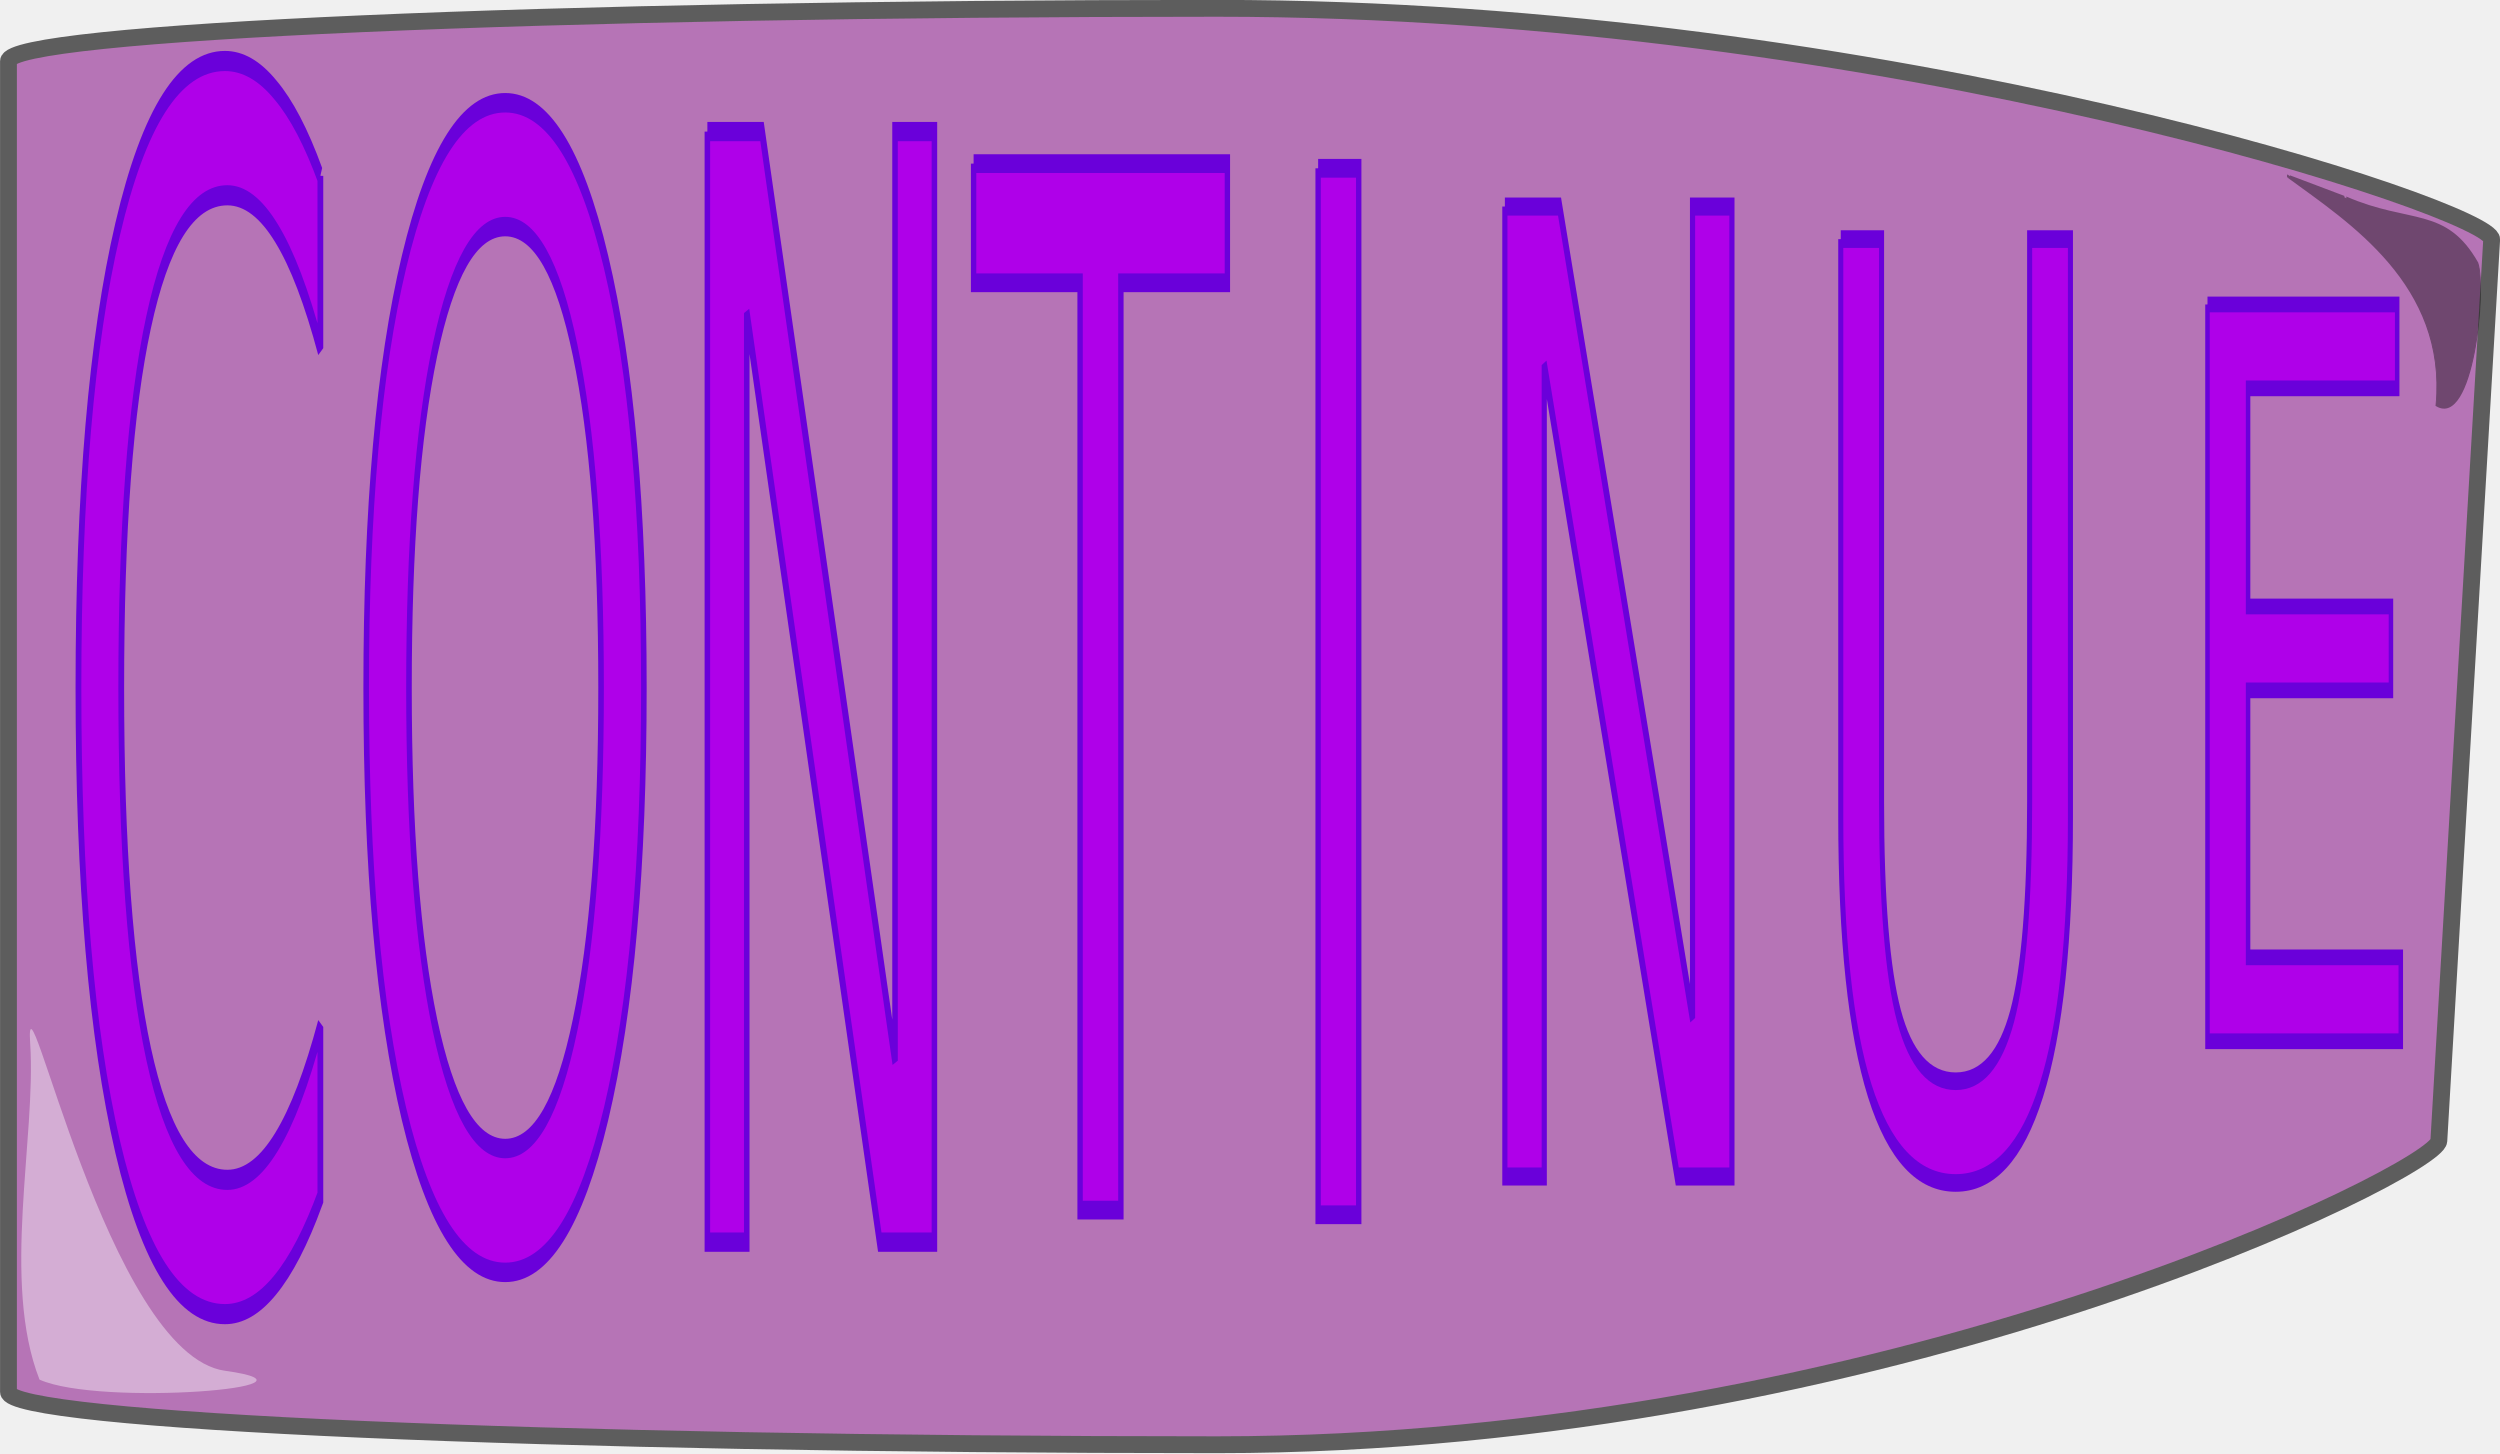
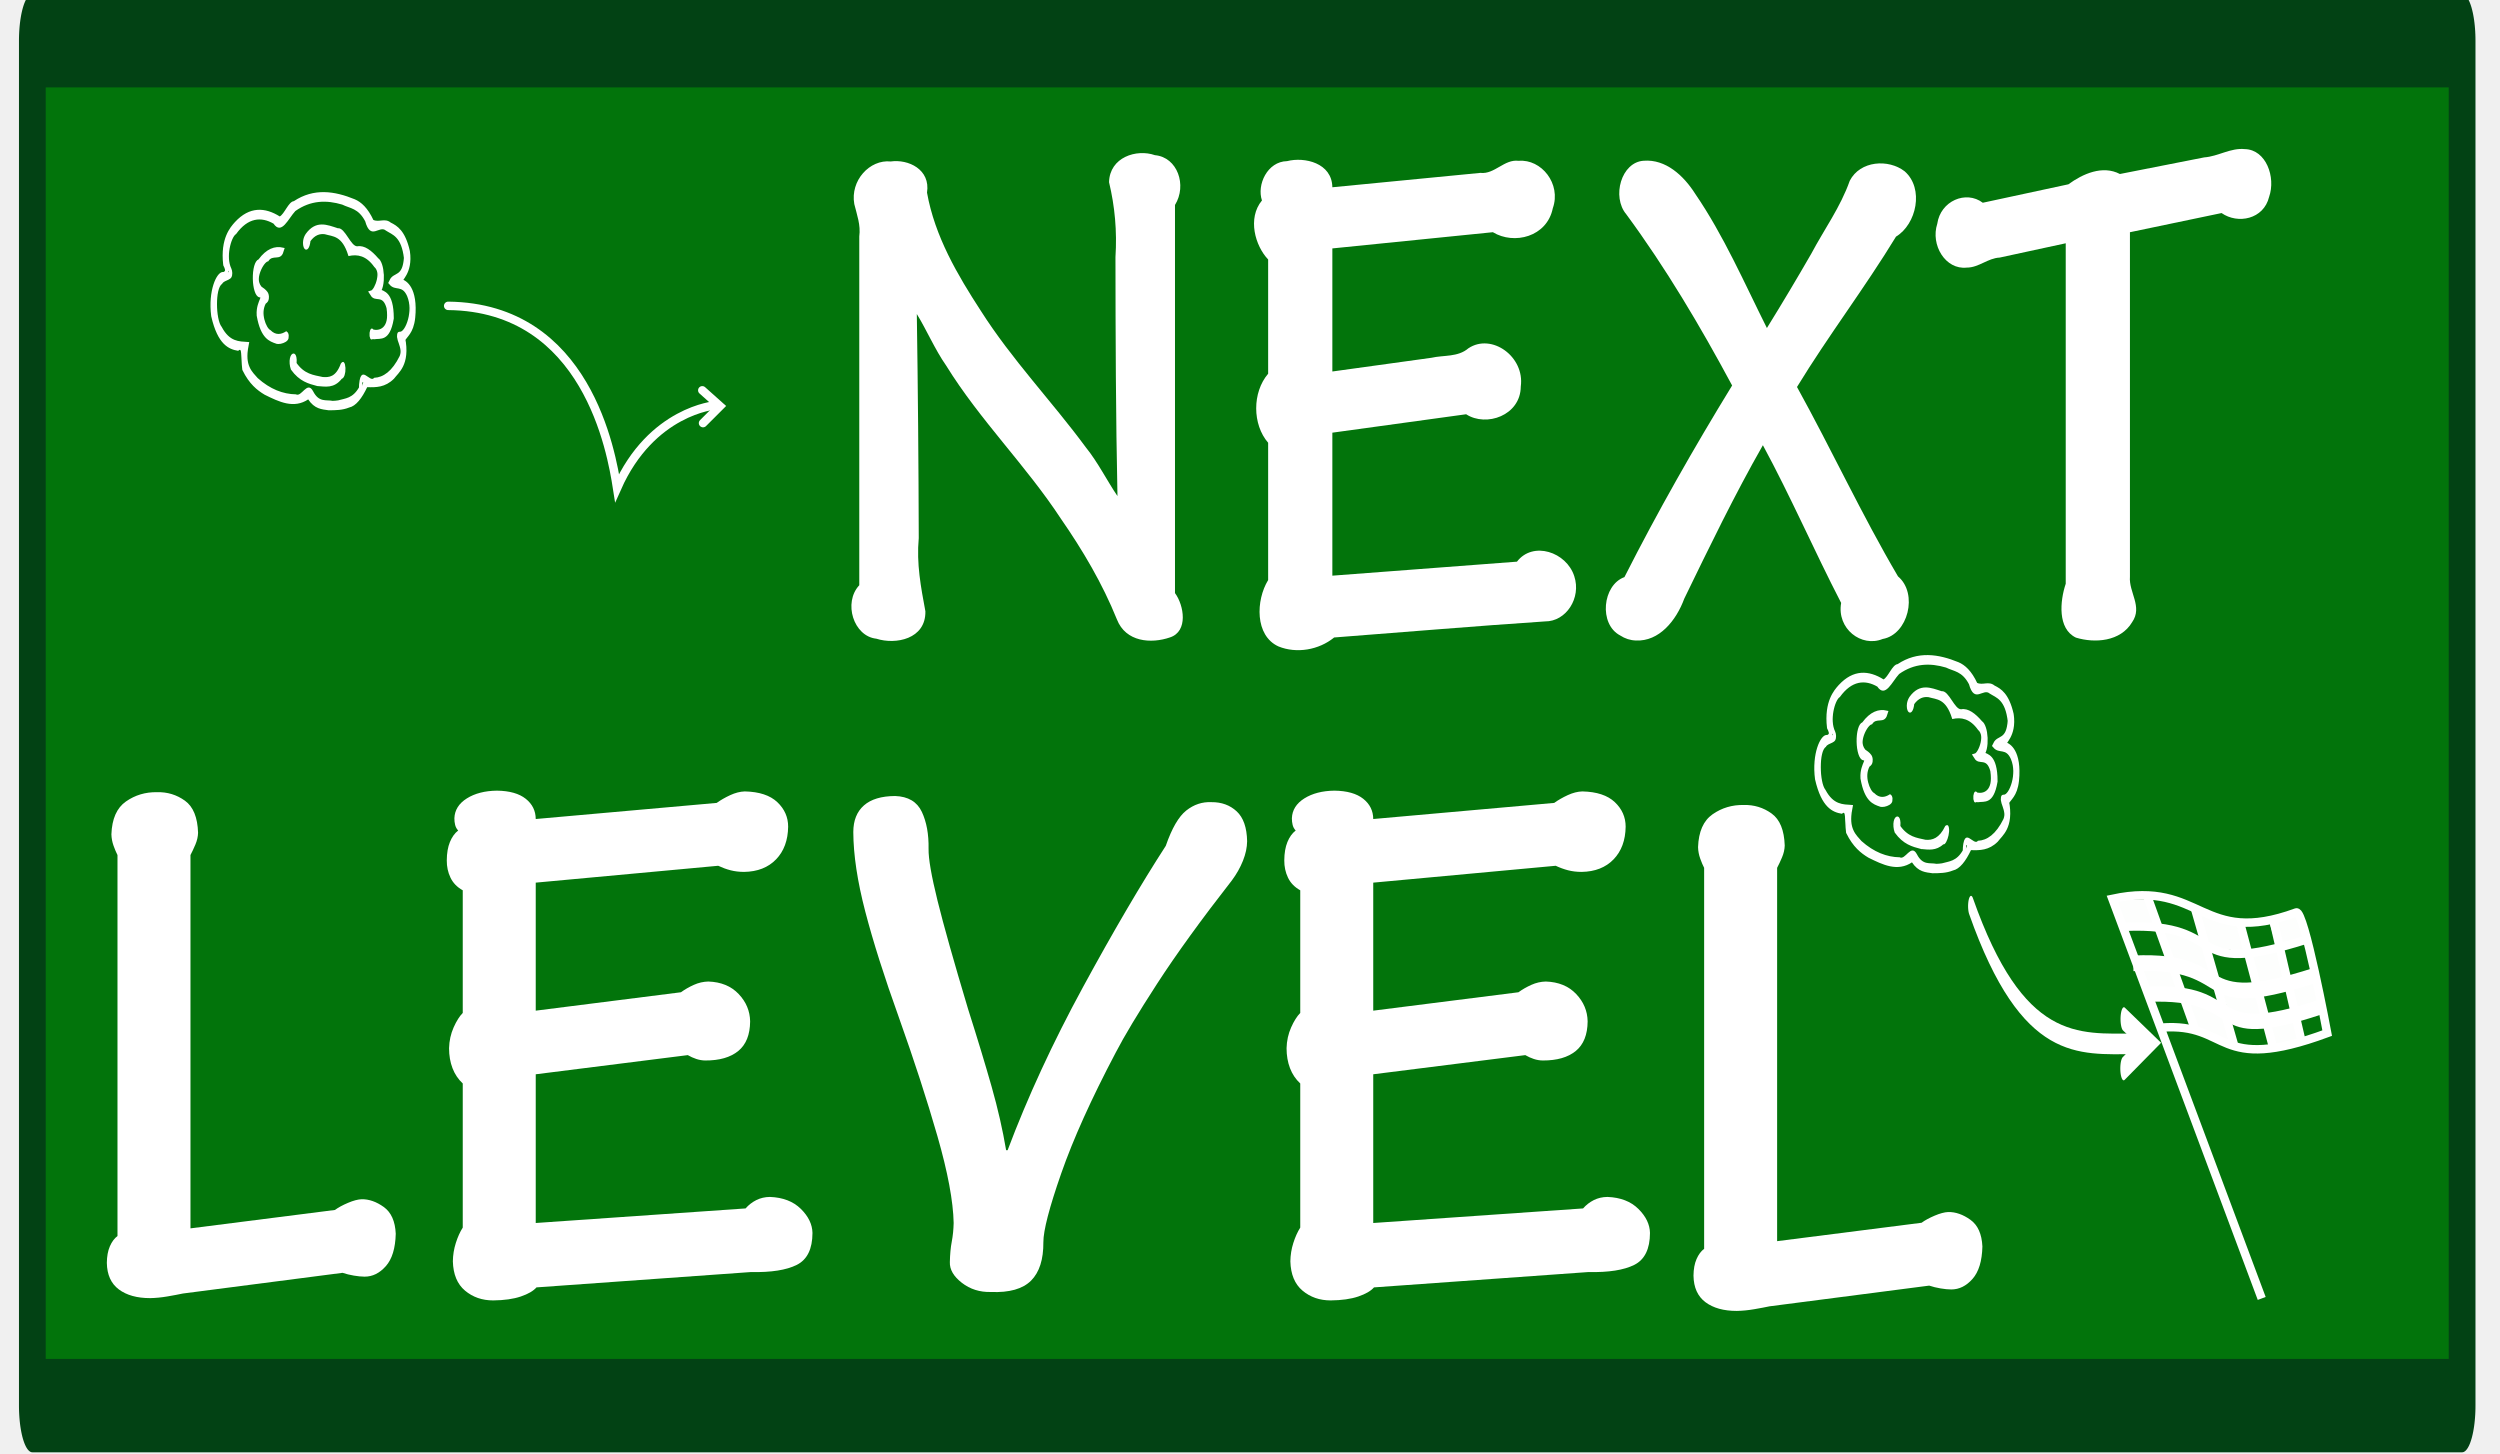
<svg xmlns="http://www.w3.org/2000/svg" width="296.034" height="172.062" id="svg3930" version="1.1">
  <defs id="defs3932" />
  <g id="layer1" transform="translate(600.875,-327.8125)">
    <g id="g4469">
-       <path style="fill:#800080;fill-opacity:0.516;stroke:#5d5d5d;stroke-width:1.993;stroke-linecap:round;stroke-miterlimit:4;stroke-opacity:1" d="m -456.76,328.798 c 79.284,0 151.135,23.911 150.932,27.371 l -6.256,106.747 c -0.203,3.46 -65.392,35.973 -144.676,35.973 -79.284,0 -143.112,-2.79 -143.112,-6.256 l 0,-157.579 c 0,-3.466 63.828,-6.256 143.112,-6.256 z" id="rect2992" />
      <g transform="scale(0.5354159,1.867707)" style="font-size:470.233px;font-style:normal;font-weight:normal;line-height:125%;letter-spacing:0px;word-spacing:0px;fill:#af00e9;fill-opacity:1;stroke:#6a00da;stroke-width:6.141;stroke-miterlimit:4;stroke-opacity:1;font-family:Sans" id="text2995">
-         <path style="opacity:0.412;fill:#ffffff;stroke:none" d="m -1115.585,241.667 c 1.364,6.006 -6.441,15.093 2.066,21.317 13.324,1.722 66.953,0.473 41.027,-0.56 -25.925,-1.033 -44.457,-26.764 -43.093,-20.758 z" id="path3834" />
-         <path d="m -1051.405,186.666 0,10.925 c -3.022,-3.248 -6.251,-5.676 -9.688,-7.283 -3.407,-1.607 -7.036,-2.411 -10.887,-2.411 -7.584,7e-5 -13.391,2.684 -17.42,8.053 -4.029,5.334 -6.044,13.062 -6.044,23.184 0,10.087 2.014,17.815 6.044,23.184 4.029,5.334 9.836,8.001 17.42,8.001 3.851,1e-5 7.481,-0.804 10.887,-2.411 3.437,-1.607 6.666,-4.035 9.688,-7.283 l 0,10.823 c -3.14,2.462 -6.473,4.308 -9.999,5.539 -3.496,1.231 -7.199,1.846 -11.11,1.846 -10.043,0 -17.953,-3.539 -23.73,-10.617 -5.777,-7.112 -8.665,-16.806 -8.665,-29.082 0,-12.31 2.889,-22.004 8.665,-29.082 5.777,-7.112 13.687,-10.669 23.73,-10.669 3.97,8e-5 7.703,0.616 11.198,1.847 3.525,1.197 6.829,3.009 9.91,5.437" id="path3818" style="stroke-width:1.277" />
-         <path d="m -1010.521,189.882 c -6.518,7e-5 -11.702,2.617 -15.554,7.851 -3.822,5.234 -5.733,12.367 -5.733,21.399 0,9 1.911,16.117 5.733,21.351 3.851,5.234 9.036,7.851 15.554,7.851 6.518,1e-5 11.672,-2.617 15.465,-7.851 3.822,-5.234 5.733,-12.351 5.733,-21.351 -5e-5,-9.032 -1.911,-16.165 -5.733,-21.399 -3.792,-5.234 -8.947,-7.851 -15.465,-7.851 m 0,-7.851 c 9.302,7e-5 16.738,3.367 22.308,10.101 5.57,6.702 8.354,15.702 8.354,27 -7e-5,11.266 -2.785,20.266 -8.354,27 -5.57,6.702 -13.006,10.053 -22.308,10.053 -9.332,-10e-6 -16.798,-3.351 -22.397,-10.053 -5.57,-6.702 -8.354,-15.702 -8.354,-27 0,-11.298 2.785,-20.298 8.354,-27 5.599,-6.734 13.065,-10.101 22.397,-10.101" id="path3820" style="stroke-width:1.234" />
-         <path d="m -965.816,183.858 12.087,0 29.418,58.903 0,-58.903 8.71,0 0,70.41 -12.087,0 -29.418,-58.903 0,58.903 -8.71,0 0,-70.41" id="path3822" style="stroke-width:1.224" />
-         <path d="m -906.935,185.89 56.126,0 0,7.555 -23.552,0 0,58.792 -9.021,0 0,-58.792 -23.552,0 0,-7.555" id="path3824" style="stroke-width:1.189" />
-         <path d="m -830.738,186.186 8.977,0 0,66.347 -8.977,0 0,-66.347" id="path3826" style="stroke-width:1.189" />
-         <path d="m -789.438,188.612 12.087,0 29.418,51.444 0,-51.444 8.71,0 0,61.494 -12.087,0 -29.418,-51.444 0,51.444 -8.71,0 0,-61.494" id="path3828" style="stroke-width:1.144" />
-         <path d="m -715.151,190.676 9.021,0 0,35.66 c -2e-5,6.291 1.289,10.825 3.866,13.604 2.577,2.752 6.755,4.128 12.532,4.128 5.747,1e-5 9.91,-1.376 12.487,-4.128 2.577,-2.778 3.866,-7.313 3.866,-13.604 l 0,-35.66 9.021,0 0,36.643 c -5e-5,7.654 -2.148,13.433 -6.444,17.339 -4.266,3.905 -10.576,5.858 -18.931,5.858 -8.384,-1e-5 -14.724,-1.953 -19.02,-5.858 -4.266,-3.905 -6.399,-9.685 -6.399,-17.339 l 0,-36.643" id="path3830" style="stroke-width:1.118" />
-         <path style="opacity:0.387;fill:#000000;stroke:#000000;stroke-width:0.194px;stroke-linecap:butt;stroke-linejoin:miter;stroke-opacity:1" d="m -603.315,188.078 c 14.047,1.754 21.996,0.594 29.091,4.169 1.896,1.503 -0.923,10.36 -9.264,8.925 2.386,-7.706 -19.267,-11.637 -32.873,-14.498 -0.127,-0.026 13.173,1.429 13.045,1.405 z" id="path3862" />
-         <path d="m -634.045,194.819 41.95,0 0,5.319 -32.973,0 0,13.829 31.596,0 0,5.319 -31.596,0 0,16.927 33.773,0 0,5.319 -42.75,0 0,-46.712" style="stroke-width:0.997" id="path3832" />
+         <rect style="opacity:0.99;fill:#007309;fill-opacity:1;fill-rule:nonzero;stroke:#004112;stroke-width:5.918;stroke-linecap:round;stroke-linejoin:round;stroke-miterlimit:4;stroke-opacity:1;stroke-dasharray:none" id="rect3789" width="537.37" height="86.537" x="-1115.105" y="178.097" />
+         <g transform="matrix(3.698092,0,0,1.168108,-1027.053,167.4562)" style="font-size:40px;font-variant:normal;font-weight:bold;font-stretch:normal;stroke:none;font-family:Tekton Pro;-inkscape-font-specification:Tekton Pro Bold" id="flowRoot3773">
+           <path style="fill:#ffffff;fill-opacity:1;stroke:none" d="m 25.644,38.664 c -0.974,0.947 -0.343,2.772 1.022,2.902 1.147,0.335 2.961,0.028 2.932,-1.485 -0.268,-1.313 -0.539,-2.583 -0.397,-3.975 -0.011,-4.054 -0.049,-8.109 -0.116,-12.162 0.575,0.842 1.085,1.932 1.755,2.799 2.032,2.98 4.753,5.395 6.863,8.313 1.298,1.701 2.476,3.503 3.347,5.46 0.532,1.239 2.053,1.332 3.175,0.98 1.104,-0.325 0.84,-1.741 0.3,-2.406 0,-7.022 0,-14.044 0,-21.065 0.73,-1.068 0.152,-2.592 -1.199,-2.703 -1.1,-0.352 -2.709,0.111 -2.745,1.467 0.347,1.312 0.484,2.658 0.384,4.066 0.005,4.324 0.019,8.648 0.12,12.97 -0.604,-0.804 -1.178,-1.847 -1.894,-2.647 -2.041,-2.514 -4.416,-4.75 -6.28,-7.411 -1.39,-1.942 -2.749,-4.035 -3.216,-6.412 0.218,-1.262 -1.12,-1.826 -2.171,-1.691 -1.261,-0.118 -2.43,1.041 -2.178,2.311 0.159,0.592 0.39,1.132 0.298,1.762 0,6.309 0,12.618 0,18.927 z" id="path4013" />
+           <path style="fill:#ffffff;fill-opacity:1;stroke:none" d="m 53.937,30.384 c 2.667,-0.333 5.333,-0.667 8,-1 1.2,0.709 3.255,0.07 3.268,-1.507 0.246,-1.619 -1.744,-2.917 -3.135,-2.072 -0.629,0.489 -1.471,0.36 -2.217,0.515 -1.972,0.248 -3.944,0.496 -5.917,0.743 0,-2.227 0,-4.453 0,-6.68 3.2,-0.293 6.4,-0.587 9.6,-0.88 1.27,0.7 3.236,0.254 3.584,-1.3 0.518,-1.327 -0.686,-2.683 -2.044,-2.574 -0.861,-0.102 -1.436,0.744 -2.286,0.654 -2.951,0.26 -5.903,0.521 -8.854,0.781 -0.02,-1.323 -1.666,-1.661 -2.71,-1.418 -1.174,0.019 -1.82,1.281 -1.5,2.134 -0.884,0.97 -0.401,2.471 0.37,3.204 0,2.067 0,4.133 0,6.2 -0.957,1.015 -0.947,2.757 8e-6,3.747 -3e-6,2.484 -5e-6,4.969 -8e-6,7.453 -0.741,1.098 -0.799,3.017 0.615,3.601 1.083,0.402 2.421,0.194 3.331,-0.485 4.204,-0.289 8.41,-0.619 12.614,-0.872 1.262,0.009 2.178,-1.272 1.748,-2.453 -0.465,-1.318 -2.471,-1.924 -3.428,-0.79 -3.68,0.253 -7.36,0.507 -11.04,0.76 0,-2.587 -10e-7,-5.173 -10e-7,-7.76 z" id="path4015" />
+           <path style="fill:#ffffff;fill-opacity:1;stroke:none" d="m 72.084,41.664 c 1.392,0.064 2.414,-1.077 2.896,-2.268 1.505,-2.812 3.006,-5.629 4.704,-8.332 1.668,2.793 3.07,5.734 4.68,8.56 -0.273,1.398 1.208,2.432 2.484,1.957 1.514,-0.236 2.138,-2.464 0.916,-3.397 -2.163,-3.338 -3.973,-6.884 -6.04,-10.28 1.876,-2.79 4.046,-5.368 5.92,-8.16 1.227,-0.672 1.695,-2.611 0.517,-3.547 -0.963,-0.678 -2.662,-0.584 -3.283,0.516 -0.55,1.421 -1.53,2.641 -2.299,3.955 -0.863,1.36 -1.747,2.706 -2.655,4.036 -1.357,-2.462 -2.583,-5.022 -4.28,-7.275 -0.708,-1.013 -1.776,-1.894 -3.08,-1.805 -1.353,0.066 -1.932,1.96 -1.049,2.908 2.364,2.913 4.42,6.065 6.329,9.291 -2.281,3.38 -4.452,6.839 -6.44,10.4 -1.315,0.432 -1.549,2.555 -0.252,3.169 0.281,0.168 0.605,0.264 0.932,0.271 z" id="path4017" />
+           <path style="fill:#ffffff;fill-opacity:1;stroke:none" d="m 101.635,19.504 c 1.827,-0.347 3.653,-0.693 5.48,-1.04 0.971,0.615 2.517,0.342 2.843,-0.878 0.412,-1.066 -0.181,-2.566 -1.45,-2.593 -0.849,-0.08 -1.596,0.397 -2.434,0.45 -1.68,0.3 -3.359,0.601 -5.039,0.901 -1.039,-0.493 -2.221,-0.009 -3.08,0.559 -1.707,0.334 -3.414,0.667 -5.12,1.001 -1.01,-0.693 -2.529,-0.094 -2.722,1.139 -0.415,1.157 0.493,2.51 1.762,2.381 0.712,0.005 1.264,-0.515 1.972,-0.544 1.316,-0.259 2.632,-0.517 3.948,-0.776 0,6.16 0,12.32 0,18.48 -0.346,0.937 -0.499,2.444 0.611,2.924 1.12,0.309 2.663,0.225 3.362,-0.842 0.639,-0.838 -0.208,-1.62 -0.133,-2.464 0,-6.232 0,-12.465 0,-18.697 z" id="path4019" />
+         </g>
+         <g transform="matrix(3.002591,0,0,0.8678737,-1241.961,157.3212)" style="font-size:40px;stroke:none;font-family:Sans" id="flowRoot3781">
+           <path d="m 53.896,83.428 c 0.121,-0.229 0.243,-0.485 0.364,-0.77 0.121,-0.285 0.187,-0.569 0.196,-0.854 -0.035,-1.128 -0.357,-1.91 -0.966,-2.345 -0.609,-0.435 -1.295,-0.643 -2.058,-0.623 -0.85,-0.015 -1.613,0.211 -2.289,0.679 -0.675,0.468 -1.032,1.268 -1.071,2.401 0.008,0.287 0.062,0.567 0.161,0.84 0.099,0.273 0.195,0.497 0.287,0.672 l 0,27.832 c -0.229,0.169 -0.415,0.419 -0.56,0.749 -0.145,0.33 -0.219,0.734 -0.224,1.211 0.014,0.867 0.308,1.513 0.882,1.939 0.574,0.426 1.344,0.638 2.31,0.637 0.408,-0.007 0.838,-0.049 1.288,-0.126 0.45,-0.077 0.824,-0.147 1.12,-0.21 l 11.76,-1.512 c 0.26,0.085 0.538,0.153 0.833,0.203 0.295,0.05 0.559,0.076 0.791,0.077 0.586,0.002 1.108,-0.254 1.568,-0.77 0.46,-0.516 0.702,-1.304 0.728,-2.366 -0.042,-0.913 -0.336,-1.564 -0.882,-1.953 -0.546,-0.388 -1.092,-0.577 -1.638,-0.567 -0.274,0.012 -0.608,0.1 -1.001,0.266 -0.393,0.166 -0.713,0.338 -0.959,0.518 l -10.64,1.344 z" style="font-size:56px;font-variant:normal;font-weight:bold;font-stretch:normal;fill:#ffffff;font-family:Tekton Pro;-inkscape-font-specification:Tekton Pro Bold" id="path4022" />
+           <path d="m 79.327,99.444 11.2,-1.4 c 0.197,0.114 0.405,0.208 0.623,0.28 0.218,0.072 0.44,0.11 0.665,0.112 1.044,0.004 1.854,-0.227 2.429,-0.693 0.575,-0.465 0.867,-1.186 0.875,-2.163 -0.013,-0.758 -0.295,-1.426 -0.847,-2.002 -0.552,-0.576 -1.296,-0.88 -2.233,-0.91 -0.368,0.008 -0.725,0.09 -1.071,0.245 -0.347,0.155 -0.662,0.335 -0.945,0.539 l -10.696,1.344 0,-9.352 13.44,-1.232 c 0.303,0.141 0.607,0.251 0.91,0.329 0.303,0.078 0.635,0.118 0.994,0.119 0.993,-0.015 1.779,-0.321 2.359,-0.917 0.58,-0.596 0.876,-1.392 0.889,-2.387 -2.8e-5,-0.695 -0.266,-1.293 -0.798,-1.792 -0.532,-0.499 -1.33,-0.761 -2.394,-0.784 -0.345,0.011 -0.705,0.102 -1.078,0.273 -0.373,0.172 -0.705,0.361 -0.994,0.567 L 79.327,80.796 c -0.004,-0.601 -0.249,-1.093 -0.735,-1.477 -0.487,-0.384 -1.193,-0.582 -2.121,-0.595 -0.89,0.011 -1.63,0.2 -2.219,0.567 -0.589,0.368 -0.895,0.851 -0.917,1.449 -0.002,0.17 0.016,0.334 0.056,0.49 0.04,0.156 0.114,0.292 0.224,0.406 -0.256,0.196 -0.458,0.476 -0.609,0.84 -0.151,0.364 -0.228,0.812 -0.231,1.344 -0.004,0.455 0.087,0.875 0.273,1.26 0.185,0.385 0.486,0.693 0.903,0.924 l 0,8.96 c -0.238,0.237 -0.462,0.589 -0.672,1.057 -0.21,0.468 -0.322,0.974 -0.336,1.519 -3e-6,0.534 0.084,1.02 0.252,1.456 0.168,0.436 0.42,0.81 0.756,1.12 l -1.1e-5,10.528 c -0.202,0.316 -0.372,0.692 -0.511,1.127 -0.139,0.435 -0.211,0.881 -0.217,1.337 0.026,0.952 0.324,1.666 0.896,2.142 0.572,0.476 1.262,0.714 2.072,0.714 0.815,-0.008 1.494,-0.104 2.037,-0.287 0.542,-0.183 0.927,-0.405 1.155,-0.665 l 15.792,-1.12 c 1.487,0.032 2.614,-0.143 3.381,-0.525 0.766,-0.382 1.151,-1.158 1.155,-2.331 -0.012,-0.624 -0.296,-1.21 -0.854,-1.757 -0.558,-0.547 -1.318,-0.839 -2.282,-0.875 -0.365,0.004 -0.699,0.081 -1.001,0.231 -0.302,0.15 -0.566,0.353 -0.791,0.609 l -15.456,1.064 z" style="font-size:56px;font-variant:normal;font-weight:bold;font-stretch:normal;fill:#ffffff;font-family:Tekton Pro;-inkscape-font-specification:Tekton Pro Bold" id="path4024" />
+           <path d="m 113.974,104.988 c -0.25,-1.476 -0.604,-3.018 -1.064,-4.627 -0.46,-1.609 -1.038,-3.501 -1.736,-5.677 -1.052,-3.48 -1.804,-6.124 -2.254,-7.931 -0.45,-1.807 -0.67,-3.065 -0.658,-3.773 0.02,-1.067 -0.146,-1.97 -0.497,-2.709 -0.351,-0.738 -1.007,-1.123 -1.967,-1.155 -1.01,0.005 -1.776,0.233 -2.296,0.686 -0.52,0.453 -0.782,1.101 -0.784,1.946 0.007,1.664 0.301,3.6 0.882,5.81 0.581,2.21 1.407,4.79 2.478,7.742 1.123,3.128 2.068,6.014 2.835,8.659 0.766,2.645 1.165,4.761 1.197,6.349 -0.012,0.486 -0.058,0.941 -0.14,1.365 -0.082,0.423 -0.128,0.92 -0.14,1.491 -0.021,0.539 0.273,1.043 0.882,1.512 0.609,0.469 1.323,0.693 2.142,0.672 1.361,0.055 2.348,-0.223 2.961,-0.833 0.612,-0.61 0.913,-1.546 0.903,-2.807 -0.002,-0.849 0.436,-2.525 1.316,-5.026 0.88,-2.501 2.214,-5.437 4.004,-8.806 0.637,-1.221 1.659,-2.908 3.066,-5.061 1.407,-2.152 3.241,-4.665 5.502,-7.539 0.341,-0.455 0.611,-0.931 0.812,-1.428 0.201,-0.497 0.303,-0.973 0.308,-1.428 -0.019,-1.001 -0.275,-1.729 -0.77,-2.184 -0.495,-0.455 -1.115,-0.679 -1.862,-0.672 -0.672,-0.031 -1.288,0.172 -1.848,0.609 -0.56,0.438 -1.064,1.299 -1.512,2.583 -1.833,2.809 -3.865,6.249 -6.097,10.318 -2.232,4.069 -4.082,8.041 -5.551,11.914 z" style="font-size:56px;font-variant:normal;font-weight:bold;font-stretch:normal;fill:#ffffff;font-family:Tekton Pro;-inkscape-font-specification:Tekton Pro Bold" id="path4026" />
+           <path d="m 141.015,99.444 11.2,-1.4 c 0.197,0.114 0.405,0.208 0.623,0.28 0.218,0.072 0.44,0.11 0.665,0.112 1.044,0.004 1.854,-0.227 2.429,-0.693 0.575,-0.465 0.867,-1.186 0.875,-2.163 -0.013,-0.758 -0.295,-1.426 -0.847,-2.002 -0.552,-0.576 -1.296,-0.88 -2.233,-0.91 -0.368,0.008 -0.725,0.09 -1.071,0.245 -0.347,0.155 -0.662,0.335 -0.945,0.539 l -10.696,1.344 0,-9.352 13.44,-1.232 c 0.303,0.141 0.607,0.251 0.91,0.329 0.303,0.078 0.635,0.118 0.994,0.119 0.993,-0.015 1.779,-0.321 2.359,-0.917 0.58,-0.596 0.876,-1.392 0.889,-2.387 -3e-5,-0.695 -0.266,-1.293 -0.798,-1.792 -0.532,-0.499 -1.33,-0.761 -2.394,-0.784 -0.345,0.011 -0.705,0.102 -1.078,0.273 -0.373,0.172 -0.705,0.361 -0.994,0.567 l -13.328,1.176 c -0.004,-0.601 -0.249,-1.093 -0.735,-1.477 -0.486,-0.384 -1.193,-0.582 -2.121,-0.595 -0.89,0.011 -1.63,0.2 -2.219,0.567 -0.589,0.368 -0.895,0.851 -0.917,1.449 -0.002,0.17 0.016,0.334 0.056,0.49 0.04,0.156 0.114,0.292 0.224,0.406 -0.256,0.196 -0.458,0.476 -0.609,0.84 -0.15,0.364 -0.228,0.812 -0.231,1.344 -0.003,0.455 0.087,0.875 0.273,1.26 0.185,0.385 0.486,0.693 0.903,0.924 l 0,8.96 c -0.238,0.237 -0.462,0.589 -0.672,1.057 -0.21,0.468 -0.322,0.974 -0.336,1.519 0,0.534 0.084,1.02 0.252,1.456 0.168,0.436 0.42,0.81 0.756,1.12 l -1e-5,10.528 c -0.202,0.316 -0.372,0.692 -0.511,1.127 -0.139,0.435 -0.211,0.881 -0.217,1.337 0.026,0.952 0.324,1.666 0.896,2.142 0.572,0.476 1.262,0.714 2.072,0.714 0.815,-0.008 1.494,-0.104 2.037,-0.287 0.542,-0.183 0.927,-0.405 1.155,-0.665 l 15.792,-1.12 c 1.487,0.032 2.614,-0.143 3.381,-0.525 0.766,-0.382 1.151,-1.158 1.155,-2.331 -0.012,-0.624 -0.296,-1.21 -0.854,-1.757 -0.558,-0.547 -1.318,-0.839 -2.282,-0.875 -0.365,0.004 -0.699,0.081 -1.001,0.231 -0.302,0.15 -0.566,0.353 -0.791,0.609 l -15.456,1.064 z" style="font-size:56px;font-variant:normal;font-weight:bold;font-stretch:normal;fill:#ffffff;font-family:Tekton Pro;-inkscape-font-specification:Tekton Pro Bold" id="path4028" />
+           <path d="m 170.764,84.363 c 0.121,-0.229 0.243,-0.485 0.364,-0.77 0.121,-0.285 0.187,-0.569 0.196,-0.854 -0.035,-1.128 -0.357,-1.91 -0.966,-2.345 -0.609,-0.435 -1.295,-0.643 -2.058,-0.623 -0.85,-0.015 -1.613,0.211 -2.289,0.679 -0.675,0.468 -1.032,1.268 -1.071,2.401 0.008,0.287 0.062,0.567 0.161,0.84 0.099,0.273 0.195,0.497 0.287,0.672 l 0,27.832 c -0.229,0.169 -0.415,0.419 -0.56,0.749 -0.145,0.33 -0.219,0.734 -0.224,1.211 0.014,0.867 0.308,1.513 0.882,1.939 0.574,0.426 1.344,0.638 2.31,0.637 0.408,-0.007 0.838,-0.049 1.288,-0.126 0.45,-0.077 0.824,-0.147 1.12,-0.21 l 11.76,-1.512 c 0.26,0.085 0.538,0.153 0.833,0.203 0.295,0.05 0.559,0.076 0.791,0.077 0.586,0.002 1.108,-0.254 1.568,-0.77 0.46,-0.516 0.702,-1.304 0.728,-2.366 -0.042,-0.913 -0.336,-1.564 -0.882,-1.953 -0.546,-0.388 -1.092,-0.577 -1.638,-0.567 -0.274,0.012 -0.608,0.1 -1.001,0.266 -0.393,0.166 -0.713,0.338 -0.959,0.518 l -10.64,1.344 z" style="font-size:56px;font-variant:normal;font-weight:bold;font-stretch:normal;fill:#ffffff;font-family:Tekton Pro;-inkscape-font-specification:Tekton Pro Bold" id="path4030" />
+         </g>
+         <g id="g3808" transform="translate(-325.4504,-1.216917)">
+           <path style="fill:#ffffff;fill-opacity:1;stroke:#ffffff;stroke-width:0.3;stroke-miterlimit:4;stroke-opacity:1;stroke-dasharray:none" d="m -724.092,202.596 c -1.528,-0.063 -3.114,-0.071 -4.541,-0.697 -3.183,0.619 -6.454,0.162 -9.628,-0.29 -1.662,-0.285 -3.38,-0.679 -4.835,-1.528 -0.293,-0.665 0.023,-1.561 -1.05,-1.257 -2.059,-0.095 -4.439,-0.399 -5.812,-2.112 -0.664,-1.451 1.083,-2.545 2.346,-2.583 0.713,0.037 1.075,-0.269 0.301,-0.683 -0.59,-1.462 1.425,-2.148 2.509,-2.49 3.186,-0.992 6.608,-0.938 9.865,-0.348 1.085,-0.157 1.984,-0.948 3.131,-0.972 4.423,-0.842 8.978,-0.644 13.427,-0.121 1.431,0.173 2.864,0.547 4.094,1.306 1.279,0.179 2.583,-0.132 3.864,0.171 1.47,0.207 3.159,0.514 4.132,1.734 0.639,1.207 -1.87,1.644 -1.76,1.851 1.212,0.093 3.513,0.57 2.93,2.247 -0.331,0.914 -1.779,1.111 -2.227,1.4 1.108,1.509 -1.361,1.989 -2.373,2.376 -1.923,0.55 -3.942,0.548 -5.92,0.529 -1.18,0.721 -2.511,1.206 -3.963,1.291 -1.489,0.175 -2.991,0.171 -4.488,0.175 z m 1.756,-0.136 c 1.847,-0.115 3.761,-0.132 5.488,-0.882 0.829,-1.308 2.514,-0.256 3.727,-0.55 1.928,-0.321 4.071,-0.441 5.616,-1.797 0.357,-0.605 -1.229,-1.417 0.229,-1.286 1.532,-0.055 2.684,-2.322 0.765,-2.844 -0.661,-0.39 -2.291,-0.331 -2.445,-0.604 1.102,-0.093 3.278,-1.137 1.695,-2.278 -1.761,-1.115 -3.949,-1.259 -5.986,-1.236 -1.306,0.385 -2.083,-0.556 -3.246,-0.918 -3.965,-0.882 -8.079,-1.027 -12.121,-0.717 -1.963,0.187 -4.027,0.384 -5.739,1.453 -2.053,-0.248 -4.104,-0.631 -6.182,-0.44 -2.181,0.116 -4.465,0.569 -6.251,1.88 -0.919,0.806 1.294,2.07 -0.173,1.936 -1.297,0.036 -3.456,1.124 -2.408,2.66 1.337,1.506 3.509,1.751 5.41,1.863 0.74,0.004 1.515,-0.144 1.151,0.865 0.693,1.296 2.646,1.321 3.949,1.769 3.145,0.536 6.382,0.983 9.568,0.547 1.2,-0.31 2.351,0.562 3.594,0.5 1.117,0.107 2.242,0.094 3.361,0.079 z m -1.807,-0.038 c -1.511,-0.024 -3.043,-0.182 -4.436,-0.776 -1.22,0.216 -2.405,0.546 -3.66,0.353 -3.277,-0.089 -6.616,-0.454 -9.688,-1.642 -1.009,-0.215 -0.676,-1.589 -0.589,-1.69 -2.325,0.015 -5.023,-0.051 -6.748,-1.839 -0.848,-1.527 1.088,-2.673 2.433,-2.62 0.532,0.071 1.309,-0.254 0.376,-0.529 -1.204,-1.211 0.884,-2.304 1.936,-2.537 3.252,-1.078 6.787,-0.945 10.097,-0.203 2.299,-1.474 5.13,-1.483 7.762,-1.67 3.444,-0.083 6.935,0.078 10.294,0.88 1.193,0.829 2.486,1.235 3.954,0.822 1.664,0.177 3.476,0.247 4.919,1.21 1.702,1.153 -0.692,2.432 -1.912,2.314 -1.664,0.222 0.844,0.156 1.359,0.264 1.412,-0.151 3.484,1.489 1.769,2.656 -0.435,0.553 -2.335,0.569 -2.059,0.699 1.651,0.782 -0.381,2.243 -1.454,2.233 -2.264,0.7 -4.681,0.748 -7.017,0.456 -0.079,1.654 -2.508,1.135 -3.664,1.505 -1.22,0.111 -2.447,0.138 -3.672,0.115 z m 2.093,-0.153 c 1.607,-0.135 3.301,-0.115 4.771,-0.872 0.094,-1.569 2.241,-0.176 3.249,-0.562 1.97,-0.024 3.986,-0.406 5.702,-1.406 1.075,-0.776 -1.535,-1.483 -0.075,-1.514 1.285,0.059 3.345,-1.432 1.711,-2.539 -1.185,-0.759 -2.649,-0.324 -3.908,-0.74 0.943,-0.568 2.931,-0.107 3.279,-1.561 -0.601,-1.509 -2.682,-1.601 -4.104,-1.868 -1.508,-0.381 -3.361,0.659 -4.527,-0.568 -1.568,-0.864 -3.427,-0.836 -5.157,-1.084 -3.468,-0.297 -7.002,-0.283 -10.422,0.413 -1.593,0.492 -3.026,1.531 -4.741,0.799 -2.77,-0.46 -5.729,-0.389 -8.364,0.66 -1.165,0.193 -2.52,1.609 -1.076,2.47 0.678,0.486 -1.523,0.395 -2.032,0.696 -1.671,0.312 -1.559,2.482 -0.092,3.005 1.799,0.964 3.888,0.927 5.871,0.968 -1.015,1.501 1.034,1.915 2.107,2.282 2.764,0.709 5.635,1.022 8.486,1.036 1.298,0.2 2.516,-0.875 3.738,-0.213 1.338,0.746 2.922,0.541 4.397,0.627 0.396,-0.003 0.791,-0.014 1.186,-0.03 z m -4.587,-1.21 c -1.942,-0.147 -3.925,-0.295 -5.751,-1.026 -0.965,-0.828 1.549,-1.039 0.961,-0.209 1.878,0.801 3.971,0.831 5.979,0.961 1.388,0.028 2.953,0.02 4.091,-0.867 0.972,-0.389 1.136,0.607 0.107,0.682 -1.721,0.629 -3.589,0.493 -5.386,0.459 z m 2.387,-0.103 c 1.018,0.021 2.988,-0.346 3.215,-0.877 -1.641,1.103 -3.729,0.814 -5.599,0.791 -1.807,-0.136 -3.699,-0.252 -5.355,-1.036 0.195,-0.837 -0.564,0.086 0.303,0.22 1.474,0.598 3.11,0.649 4.675,0.844 0.918,0.069 1.841,0.091 2.761,0.059 z m -11.473,-2.584 c -1.465,-0.146 -3.336,-0.317 -4.173,-1.685 -0.163,-0.753 1.844,-1.192 0.414,-1.258 -1.597,-0.113 -1.73,-1.938 -0.108,-2.105 1.706,-0.666 3.568,-0.867 5.387,-0.741 -0.607,0.571 -2.331,0.104 -3.31,0.569 -0.981,0.011 -3.391,1.24 -1.511,1.899 0.702,0.136 2.498,0.481 0.915,0.796 -1.406,0.786 0.111,1.841 1.086,1.964 1.143,0.333 2.362,0.294 3.522,0.074 1.396,0.253 -1.13,0.6 -2.222,0.486 z m 1.004,-0.138 c 0.561,0.016 1.766,-0.33 0.543,-0.103 -1.74,0.189 -3.756,0.022 -5.046,-1.291 -0.596,-0.937 2.476,-1.351 0.56,-1.452 -1.218,0.113 -2.33,-1.631 -0.634,-1.883 1.532,-0.62 3.202,-0.823 4.846,-0.801 -1.931,-0.09 -3.974,0.171 -5.653,1.172 -1.228,1.212 1.927,1.505 1.764,1.717 -1.385,0.267 -1.105,2.069 0.249,2.126 1.064,0.433 2.231,0.569 3.373,0.516 z m 20.339,-0.153 c -0.902,0.176 -0.612,-0.59 0.132,-0.304 1.058,0.073 3.882,0.034 3.057,-1.594 -0.954,-0.999 -2.571,-0.384 -3.614,-0.866 0.986,-0.072 2.634,-1.36 0.806,-1.808 -1.797,-0.723 -3.774,-0.815 -5.685,-0.694 -1.437,-1.318 -3.48,-1.226 -5.294,-1.383 -1.111,-0.041 -2.249,0.051 -3.288,0.473 -0.248,0.916 -2.304,0.429 -0.881,-0.199 2.236,-0.889 4.717,-0.568 7.049,-0.352 1.581,-0.062 2.806,1.173 4.339,1.144 1.545,-0.078 3.101,0.266 4.559,0.753 1.32,0.245 1.625,1.596 0.235,1.948 1.106,0.152 3.086,0.198 3.095,1.694 -0.819,1.362 -2.781,1.132 -4.184,1.199 l -0.163,-0.004 -0.162,-0.007 3e-5,-2e-5 z m 1.575,-0.144 c 1.03,0.221 3.396,-0.866 2.017,-1.979 -0.693,-0.595 -2.409,-0.551 -2.714,-0.721 1.304,-0.368 1.134,-1.908 -0.256,-1.947 -1.782,-0.645 -3.704,-0.736 -5.581,-0.705 -1.084,-1.095 -2.763,-1.016 -4.183,-1.234 -1.812,-0.134 -3.774,-0.276 -5.443,0.561 -0.662,0.796 0.92,-0.642 1.405,-0.439 2.096,-0.353 4.26,-0.128 6.337,0.244 1.325,0.392 2.347,1.425 3.853,0.893 1.527,0.216 3.209,0.312 4.51,1.243 1.384,1.05 -2.594,1.538 -0.715,1.513 1.106,-0.115 3.902,0.458 2.77,1.943 -0.845,0.821 -3.28,0.51 -3.534,0.644 0.511,0.034 1.025,0.013 1.535,-0.015 z" id="path3802" />
+           <path transform="matrix(1.867707,0,0,0.5354159,-1122.258,175.516)" id="path3804" d="m 227.321,38.491 c 16.429,0.179 19.333,17.321 20,21.563 4.07,-9.171 11.607,-9.777 11.607,-9.777" style="fill:none;stroke:#ffffff;stroke-width:1px;stroke-linecap:round;stroke-linejoin:miter;stroke-opacity:1" />
+           <path transform="matrix(1.867707,0,0,0.5354159,-1122.258,175.516)" id="path3806" d="m 257.411,48.491 2.098,1.875 L 257.5,52.375" style="fill:none;stroke:#ffffff;stroke-width:1px;stroke-linecap:round;stroke-linejoin:miter;stroke-opacity:1" />
+           <path style="fill:#ffffff;fill-opacity:1;stroke:#ffffff;stroke-width:0.3;stroke-miterlimit:4;stroke-opacity:1;stroke-dasharray:none" d="m -369.395,231.948 c -1.528,-0.063 -3.114,-0.071 -4.541,-0.697 -3.183,0.619 -6.454,0.162 -9.628,-0.29 -1.662,-0.285 -3.38,-0.679 -4.835,-1.528 -0.293,-0.665 0.023,-1.561 -1.05,-1.257 -2.059,-0.095 -4.439,-0.399 -5.812,-2.112 -0.664,-1.451 1.083,-2.545 2.346,-2.583 0.713,0.037 1.075,-0.269 0.301,-0.683 -0.59,-1.462 1.425,-2.148 2.509,-2.49 3.186,-0.992 6.608,-0.938 9.865,-0.348 1.085,-0.157 1.984,-0.948 3.131,-0.972 4.423,-0.842 8.978,-0.644 13.427,-0.121 1.431,0.173 2.864,0.547 4.094,1.306 1.279,0.179 2.583,-0.132 3.864,0.171 1.47,0.207 3.159,0.514 4.132,1.734 0.639,1.207 -1.87,1.644 -1.76,1.851 1.212,0.093 3.513,0.57 2.93,2.247 -0.331,0.914 -1.779,1.111 -2.227,1.4 1.108,1.509 -1.361,1.989 -2.373,2.376 -1.923,0.55 -3.942,0.548 -5.92,0.529 -1.18,0.721 -2.511,1.206 -3.963,1.291 -1.489,0.175 -2.991,0.171 -4.488,0.175 z m 1.756,-0.136 c 1.847,-0.115 3.761,-0.132 5.488,-0.882 0.829,-1.308 2.514,-0.256 3.727,-0.55 1.928,-0.321 4.071,-0.441 5.616,-1.797 0.357,-0.605 -1.229,-1.417 0.229,-1.286 1.532,-0.055 2.684,-2.322 0.765,-2.844 -0.661,-0.39 -2.291,-0.331 -2.445,-0.604 1.102,-0.093 3.278,-1.137 1.695,-2.278 -1.761,-1.115 -3.949,-1.259 -5.986,-1.236 -1.306,0.385 -2.083,-0.556 -3.246,-0.918 -3.965,-0.882 -8.079,-1.027 -12.121,-0.717 -1.963,0.187 -4.027,0.384 -5.739,1.453 -2.053,-0.248 -4.104,-0.631 -6.182,-0.44 -2.181,0.116 -4.465,0.569 -6.251,1.88 -0.919,0.806 1.294,2.07 -0.173,1.936 -1.297,0.036 -3.456,1.124 -2.408,2.66 1.337,1.506 3.509,1.751 5.41,1.863 0.74,0.004 1.515,-0.144 1.151,0.865 0.693,1.296 2.646,1.321 3.949,1.769 3.145,0.536 6.382,0.983 9.568,0.547 1.2,-0.31 2.351,0.562 3.594,0.5 1.117,0.107 2.242,0.094 3.361,0.079 z m -1.807,-0.038 c -1.667,0.141 -3.259,-0.569 -4.864,-0.646 -2.038,0.414 -4.118,0.205 -6.173,0.054 -2.313,-0.2 -4.61,-0.676 -6.794,-1.451 -0.86,-0.249 -0.577,-1.567 -0.648,-1.727 -2.294,0.051 -4.943,-0.075 -6.642,-1.825 -0.848,-1.527 1.088,-2.673 2.433,-2.62 0.532,0.071 1.309,-0.254 0.376,-0.529 -1.204,-1.211 0.884,-2.304 1.936,-2.537 3.252,-1.078 6.787,-0.945 10.097,-0.203 2.299,-1.474 5.13,-1.483 7.762,-1.67 3.444,-0.083 6.935,0.078 10.294,0.88 1.193,0.829 2.486,1.235 3.954,0.822 1.664,0.177 3.476,0.247 4.919,1.21 1.702,1.153 -0.692,2.432 -1.912,2.314 -1.664,0.222 0.844,0.156 1.359,0.264 1.412,-0.151 3.484,1.489 1.769,2.656 -0.435,0.553 -2.335,0.569 -2.059,0.699 1.651,0.782 -0.381,2.243 -1.454,2.233 -2.264,0.7 -4.681,0.748 -7.017,0.456 -0.079,1.654 -2.508,1.135 -3.664,1.505 -1.22,0.111 -2.447,0.138 -3.672,0.115 z m 2.093,-0.153 c 1.607,-0.135 3.301,-0.115 4.771,-0.872 0.094,-1.569 2.241,-0.176 3.249,-0.562 1.97,-0.024 3.986,-0.406 5.702,-1.406 1.075,-0.776 -1.535,-1.483 -0.075,-1.514 1.285,0.059 3.345,-1.432 1.711,-2.539 -1.185,-0.759 -2.649,-0.324 -3.908,-0.74 0.943,-0.568 2.931,-0.107 3.279,-1.561 -0.601,-1.509 -2.682,-1.601 -4.104,-1.868 -1.508,-0.381 -3.361,0.659 -4.527,-0.568 -1.568,-0.864 -3.427,-0.836 -5.157,-1.084 -3.468,-0.297 -7.002,-0.283 -10.422,0.413 -1.593,0.492 -3.026,1.531 -4.741,0.799 -2.77,-0.46 -5.729,-0.389 -8.364,0.66 -1.165,0.193 -2.52,1.609 -1.076,2.47 0.678,0.486 -1.523,0.395 -2.032,0.696 -1.671,0.312 -1.559,2.482 -0.092,3.005 1.799,0.964 3.888,0.927 5.871,0.968 -1.015,1.501 1.034,1.915 2.107,2.282 2.764,0.709 5.635,1.022 8.486,1.036 1.298,0.2 2.516,-0.875 3.738,-0.213 1.338,0.746 2.922,0.541 4.397,0.627 0.396,-0.003 0.791,-0.014 1.186,-0.03 z m -4.587,-1.21 c -1.942,-0.147 -3.925,-0.295 -5.751,-1.026 -0.965,-0.828 1.549,-1.039 0.961,-0.209 1.808,0.776 3.824,0.823 5.758,0.948 1.517,0.041 3.116,-0.089 4.446,-0.887 1.365,-0.287 0.242,0.981 -0.514,0.876 -1.596,0.426 -3.266,0.34 -4.9,0.297 z m -9.086,-2.687 c -1.465,-0.146 -3.336,-0.317 -4.173,-1.685 -0.163,-0.753 1.844,-1.192 0.414,-1.258 -1.597,-0.113 -1.73,-1.938 -0.108,-2.105 1.706,-0.666 3.568,-0.867 5.387,-0.741 -0.607,0.571 -2.331,0.104 -3.31,0.569 -0.981,0.011 -3.391,1.24 -1.511,1.899 0.702,0.136 2.498,0.481 0.915,0.796 -1.406,0.786 0.111,1.841 1.086,1.964 1.143,0.333 2.362,0.294 3.522,0.074 1.396,0.253 -1.13,0.6 -2.222,0.486 z m 1.004,-0.138 c 0.561,0.016 1.766,-0.33 0.543,-0.103 -1.74,0.189 -3.756,0.022 -5.046,-1.291 -0.596,-0.937 2.476,-1.351 0.56,-1.452 -1.218,0.113 -2.33,-1.631 -0.634,-1.883 1.532,-0.62 3.202,-0.823 4.846,-0.801 -1.931,-0.09 -3.974,0.171 -5.653,1.172 -1.228,1.212 1.927,1.505 1.764,1.717 -1.385,0.267 -1.105,2.069 0.249,2.126 1.064,0.433 2.231,0.569 3.373,0.516 z m 20.339,-0.153 c -0.902,0.176 -0.612,-0.59 0.132,-0.304 1.058,0.073 3.882,0.034 3.057,-1.594 -0.954,-0.999 -2.571,-0.384 -3.614,-0.866 0.986,-0.072 2.634,-1.36 0.806,-1.808 -1.797,-0.723 -3.774,-0.815 -5.685,-0.694 -1.437,-1.318 -3.48,-1.226 -5.294,-1.383 -1.111,-0.041 -2.249,0.051 -3.288,0.473 -0.248,0.916 -2.304,0.429 -0.881,-0.199 2.236,-0.889 4.717,-0.568 7.049,-0.352 1.581,-0.062 2.806,1.173 4.339,1.144 1.545,-0.078 3.101,0.266 4.559,0.753 1.32,0.245 1.625,1.596 0.235,1.948 1.106,0.152 3.086,0.198 3.095,1.694 -0.819,1.362 -2.781,1.132 -4.184,1.199 l -0.163,-0.004 -0.162,-0.007 3e-5,-2e-5 z m 1.575,-0.144 c 1.03,0.221 3.396,-0.866 2.017,-1.979 -0.693,-0.595 -2.409,-0.551 -2.714,-0.721 1.304,-0.368 1.134,-1.908 -0.256,-1.947 -1.782,-0.645 -3.704,-0.736 -5.581,-0.705 -1.084,-1.095 -2.763,-1.016 -4.183,-1.234 -1.812,-0.134 -3.774,-0.276 -5.443,0.561 -0.662,0.796 0.92,-0.642 1.405,-0.439 2.096,-0.353 4.26,-0.128 6.337,0.244 1.325,0.392 2.347,1.425 3.853,0.893 1.527,0.216 3.209,0.312 4.51,1.243 1.384,1.05 -2.594,1.538 -0.715,1.513 1.106,-0.115 3.902,0.458 2.77,1.943 -0.845,0.821 -3.28,0.51 -3.534,0.644 0.511,0.034 1.025,0.013 1.535,-0.015 z" id="path3854" />
+         </g>
+         <g id="g3875">
+           <path transform="matrix(1.867707,0,0,0.5354159,-1122.258,175.516)" id="path3819" d="m 265.268,109.339 3.839,14.464" style="fill:none;stroke:#ffffff;stroke-width:1px;stroke-linecap:butt;stroke-linejoin:miter;stroke-opacity:1" />
+           <g id="g3856">
+             <path style="fill:none;stroke:#ffffff;stroke-width:1px;stroke-linecap:butt;stroke-linejoin:miter;stroke-opacity:1" d="m 267.817,153.753 -17.685,-47.32 c 10.627,-2.29 10.459,5.767 21.781,1.611 0.931,-0.342 3.658,14.291 3.658,14.291 -13.364,4.932 -11.414,-1.283 -19.623,-0.654" id="path3813" transform="matrix(1.867707,0,0,0.5354159,-1122.258,175.516)" />
+             <path style="fill:none;stroke:#ffffff;stroke-width:1px;stroke-linecap:butt;stroke-linejoin:miter;stroke-opacity:1" d="M 254.286,106.17 259.866,121.75" id="path3815" transform="matrix(1.867707,0,0,0.5354159,-1122.258,175.516)" />
+             <path style="fill:none;stroke:#ffffff;stroke-width:1px;stroke-linecap:butt;stroke-linejoin:miter;stroke-opacity:1" d="m 259.955,107.732 4.554,15.893" id="path3817" transform="matrix(1.867707,0,0,0.5354159,-1122.258,175.516)" />
+             <path style="fill:none;stroke:#ffffff;stroke-width:1px;stroke-linecap:butt;stroke-linejoin:miter;stroke-opacity:1" d="M 269.196,108.938 272.5,123.179" id="path3821" transform="matrix(1.867707,0,0,0.5354159,-1122.258,175.516)" />
+             <path style="fill:none;stroke:#ffffff;stroke-width:1px;stroke-linecap:butt;stroke-linejoin:miter;stroke-opacity:1" d="m 273.259,111.214 c -15.262,4.849 -8.831,-2.032 -21.652,-1.473" id="path3823" transform="matrix(1.867707,0,0,0.5354159,-1122.258,175.516)" />
+             <path id="path3825" d="m -610.557,237.38 c -28.105,2.596 -16.263,-1.088 -39.872,-0.789" style="fill:none;stroke:#ffffff;stroke-width:0.993px;stroke-linecap:butt;stroke-linejoin:miter;stroke-opacity:1" />
+             <path style="fill:none;stroke:#ffffff;stroke-width:0.976px;stroke-linecap:butt;stroke-linejoin:miter;stroke-opacity:1" d="m -608.806,239.34 c -27.165,2.596 -15.718,-1.088 -38.538,-0.789" id="path3827" />
+             <path style="opacity:0.99;fill-rule:nonzero;stroke-width:0.3;stroke-linecap:round;stroke-linejoin:round;stroke-dashoffset:0;stroke-miterlimit:4;stroke-dasharray:none;fill:#ffffff;fill-opacity:1;stroke:none" d="m -654.748,232.528 7.421,0 1.668,1.578 -7.254,0.12 z" id="rect3829" />
+             <path id="path3832" d="m -649.495,236.807 7.421,0 1.668,1.578 -7.254,0.12 z" style="opacity:0.99;fill:#ffffff;fill-opacity:1;fill-rule:nonzero;stroke:none" />
+             <path style="opacity:0.99;fill:#ffffff;fill-opacity:1;fill-rule:nonzero;stroke:none" d="m -644.492,234.393 8.922,0.741 2.918,2.558 -8.505,-0.86 z" id="path3834" />
+             <path id="path3836" d="m -636.321,233.365 8.421,0.502 2.335,2.008 -7.921,-0.311 z" style="opacity:0.99;fill:#ffffff;fill-opacity:1;fill-rule:nonzero;stroke:none" />
+             <path style="opacity:0.99;fill:#ffffff;fill-opacity:1;fill-rule:nonzero;stroke:none" d="m -630.985,238.217 7.421,0 1.751,2.079 -7.337,-0.382 z" id="path3838" />
+             <path id="path3840" d="m -638.656,238.671 8.088,0.813 1.918,2.175 -8.088,-0.884 z" style="opacity:0.99;fill:#ffffff;fill-opacity:1;fill-rule:nonzero;stroke:none" />
+             <path style="opacity:0.99;fill:#ffffff;fill-opacity:1;fill-rule:nonzero;stroke:none" d="m -621.48,240.201 6.253,-0.263 1.668,1.578 -5.586,0.359 z" id="path3842" />
+             <path id="path3844" d="m -624.981,236.185 6.921,-0.478 2.168,2.056 -6.754,0.454 z" style="opacity:0.99;fill:#ffffff;fill-opacity:1;fill-rule:nonzero;stroke:none" />
+             <path style="opacity:0.99;fill:#ffffff;fill-opacity:1;fill-rule:nonzero;stroke:none" d="m -620.729,233.652 7.421,0 1.668,1.578 -7.254,0.12 z" id="path3846" />
+             <path id="path3848" d="m -616.727,237.835 5.92,-0.454 2.251,1.769 -6.17,0.717 z" style="opacity:0.99;fill:#ffffff;fill-opacity:1;fill-rule:nonzero;stroke:none" />
+           </g>
+         </g>
+         <path style="fill:none;stroke:#ffffff;stroke-width:1.308;stroke-linecap:round;stroke-linejoin:miter;stroke-miterlimit:4;stroke-opacity:1;stroke-dasharray:none" d="m -650.122,241.697 c -12.537,0 -24.81,0.553 -36.217,-8.73" id="path3850" />
+         <path style="fill:none;stroke:#ffffff;stroke-width:1.5;stroke-linecap:round;stroke-linejoin:miter;stroke-miterlimit:4;stroke-opacity:1;stroke-dasharray:none" d="m -652.528,240.124 5.485,1.523 -5.535,1.613" id="path3852" />
      </g>
    </g>
  </g>
</svg>
